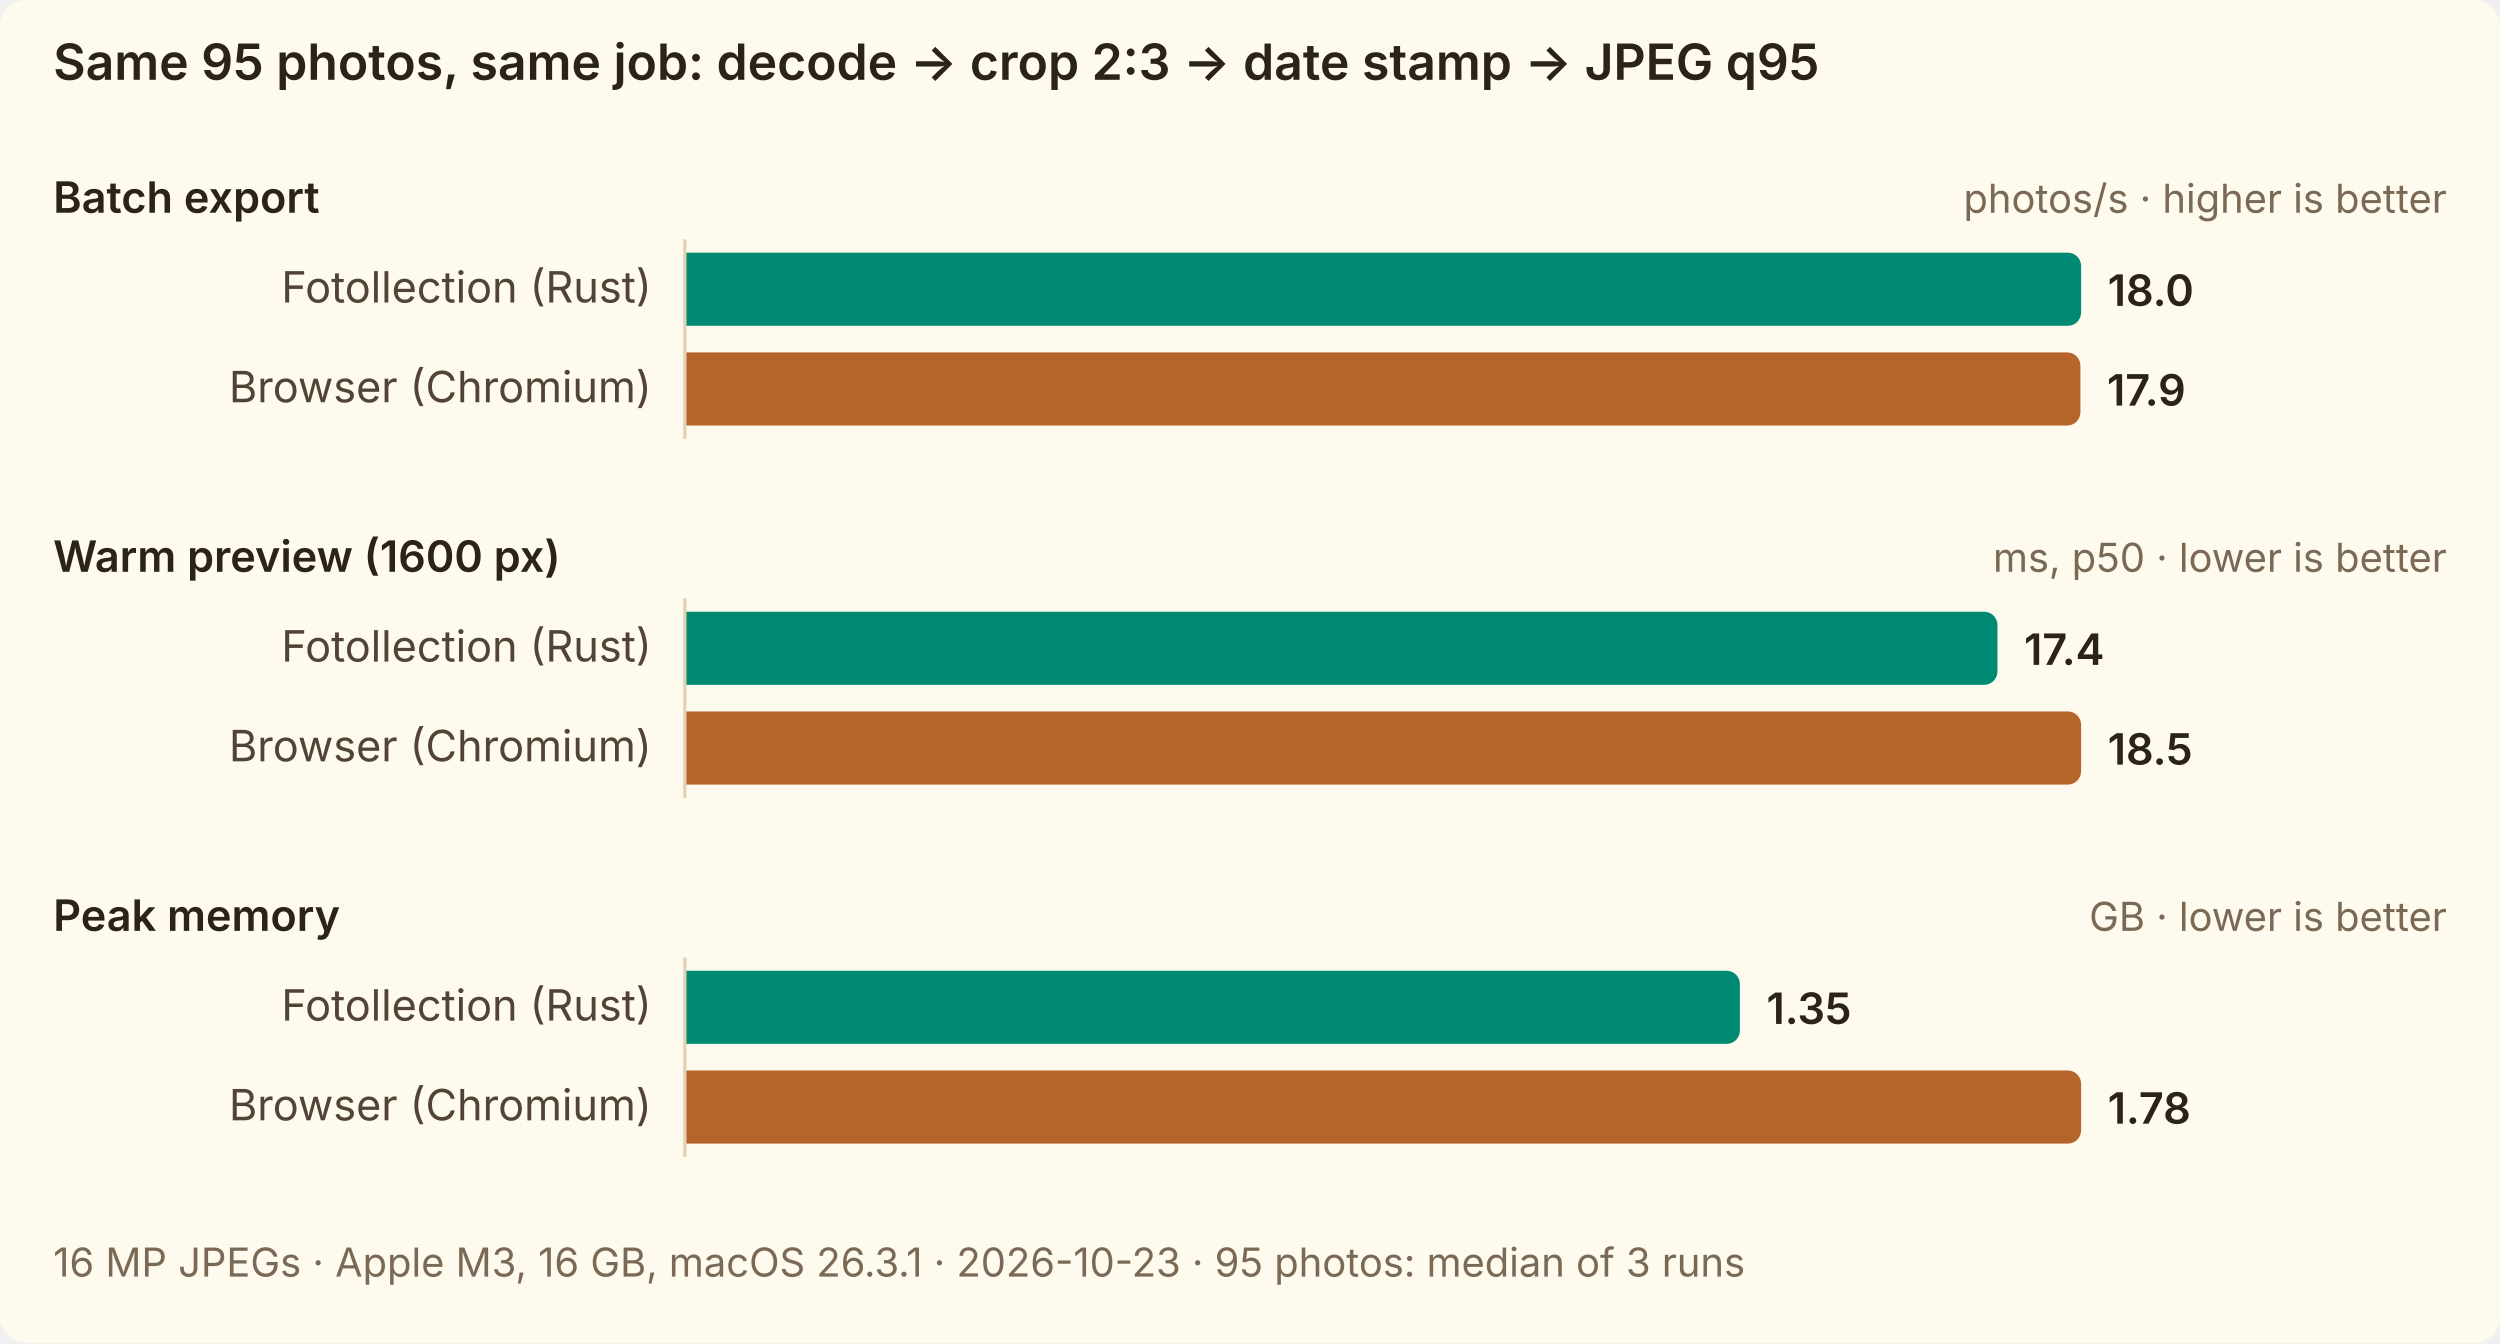
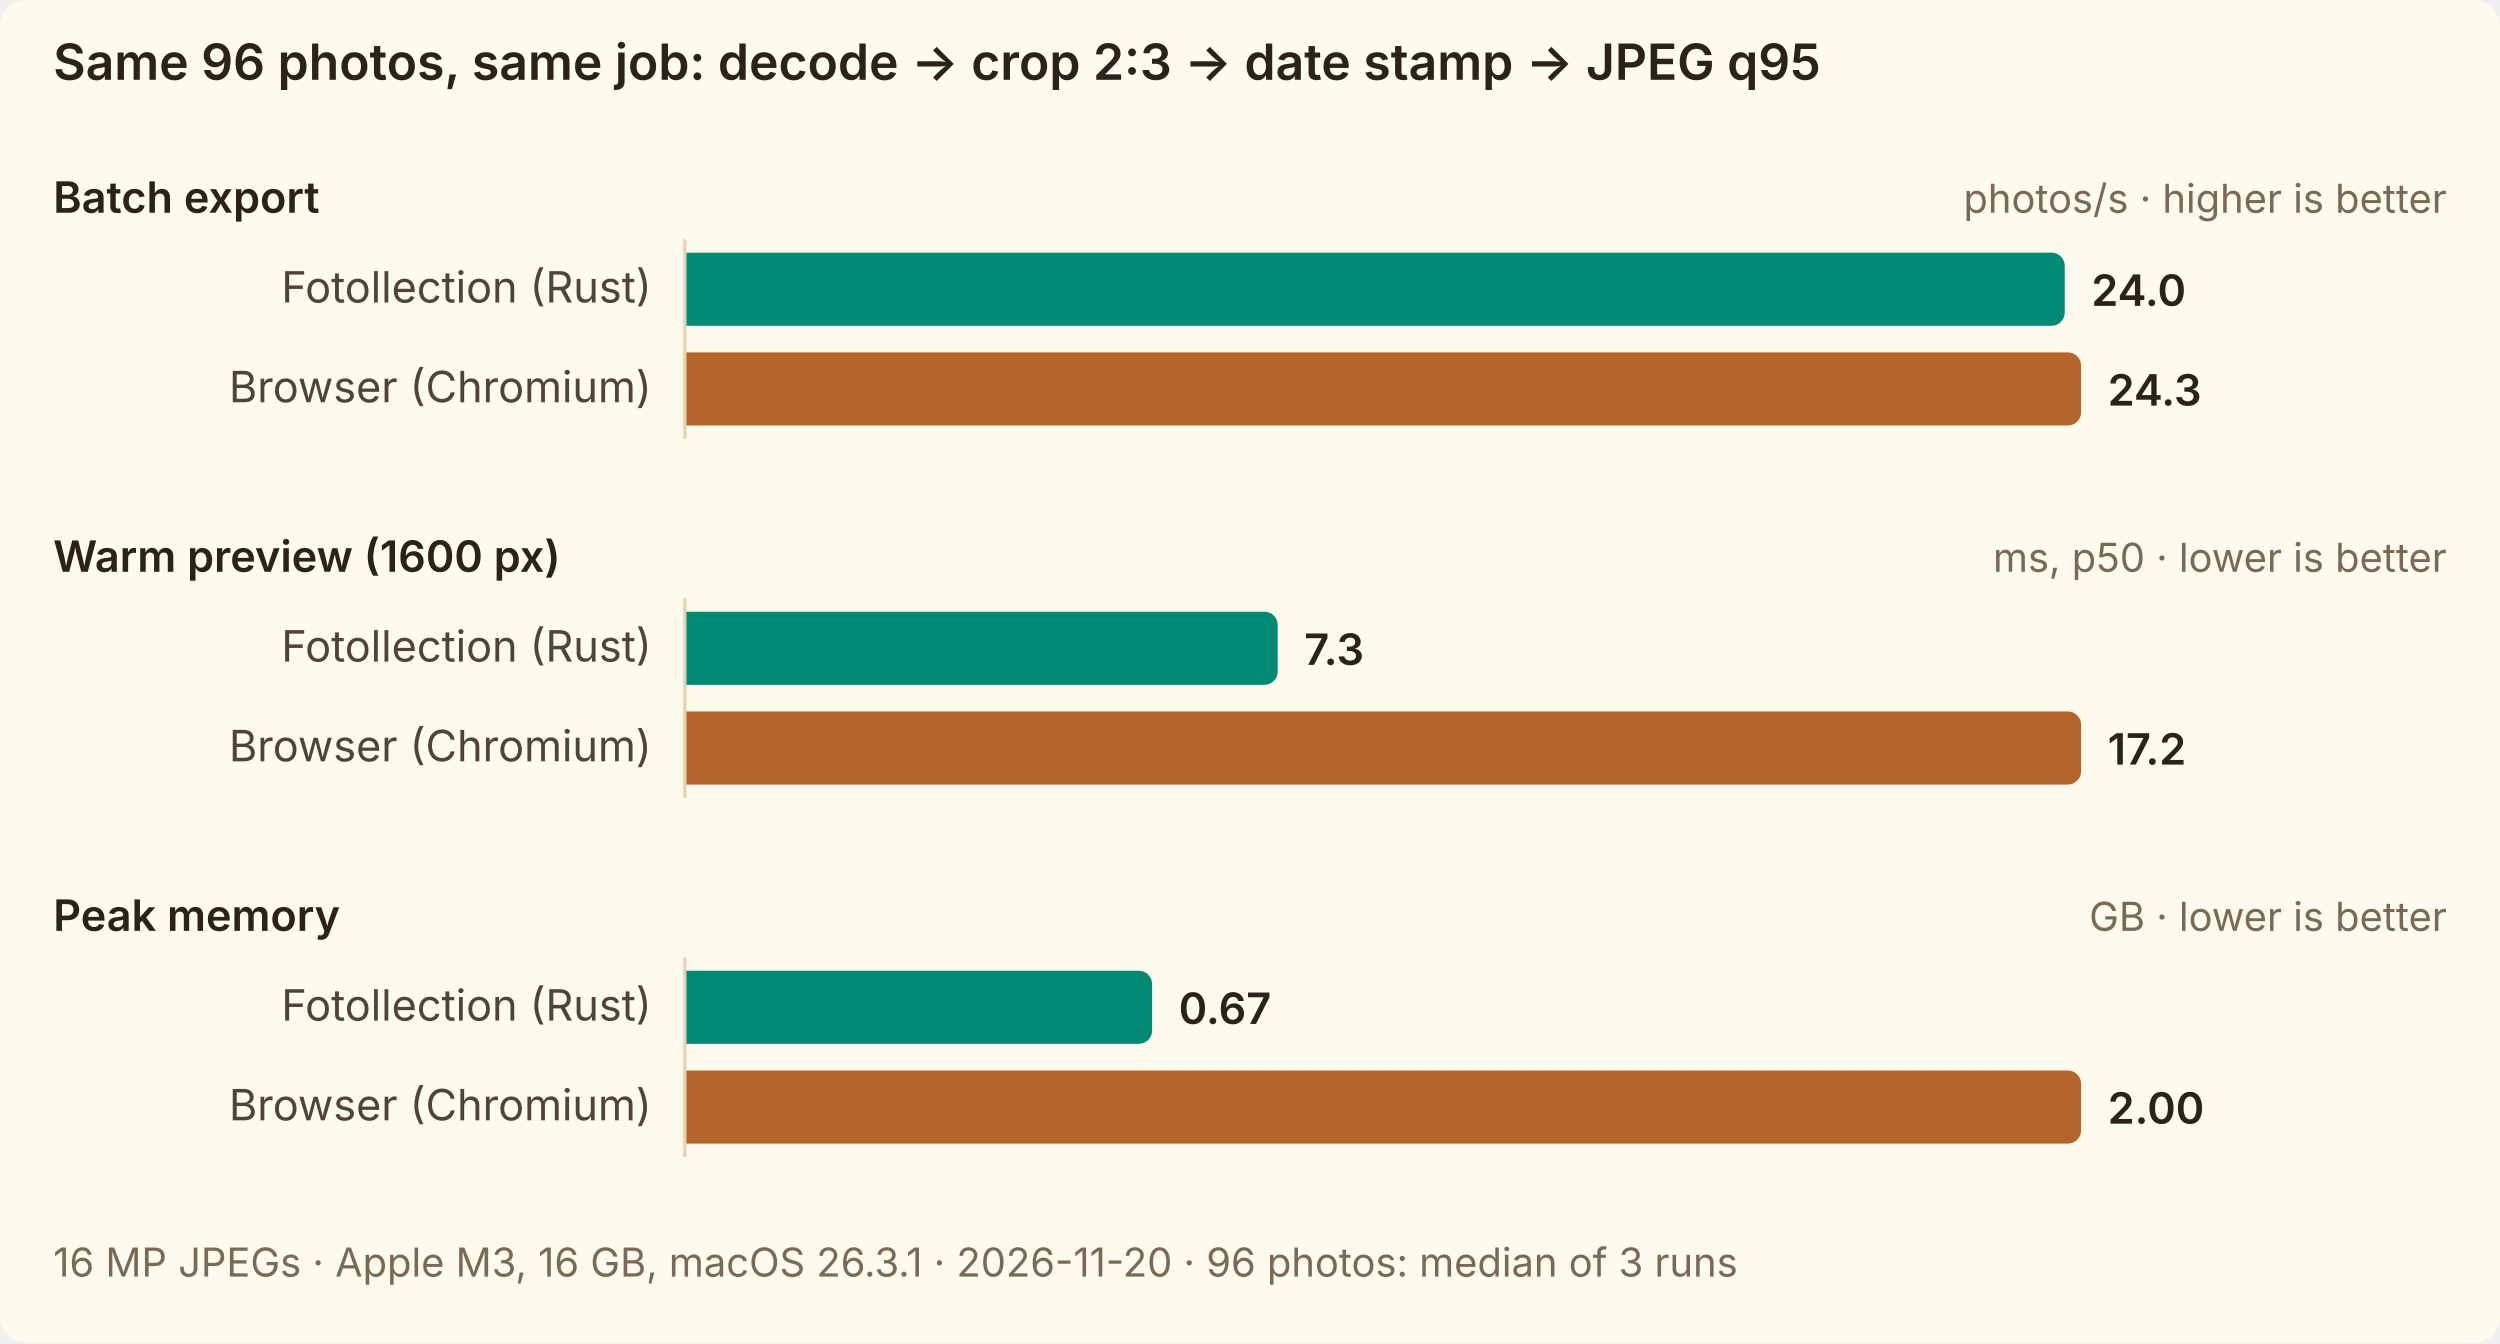
<svg xmlns="http://www.w3.org/2000/svg" viewBox="-16 -16 752 404" width="752" height="404" role="img" aria-labelledby="t d">
  <style>
  .bg{fill:#fffaee} .t1{fill:#2b2219;font:600 13px system-ui,-apple-system,Segoe UI,sans-serif}
  .t2{fill:#514435;font:13px system-ui,-apple-system,Segoe UI,sans-serif}
  .t3{fill:#7a6a55;font:12px system-ui,-apple-system,Segoe UI,sans-serif}
  .h{font-size:15px} .num{font-variant-numeric:tabular-nums} .axis{stroke:#e2d4b3;stroke-width:1}
  .ref{stroke:#514435;stroke-width:1.5;stroke-dasharray:4 3} .refw{stroke:#b5652a;stroke-width:1.5;stroke-dasharray:4 3}
  .s1{fill:#008a74} .old{fill-opacity:.45} .s2{fill:#b5652a} .s3{fill:#1baf7a} .s4{fill:#eda100} .s5{fill:#e87ba4} .gap{stroke:#fffaee;stroke-width:2}
  .in{fill:#fff} .ln{fill:none;stroke:#008a74;stroke-width:2;stroke-linejoin:round} .band{fill:#e2d4b3;fill-opacity:.35}
  @media (prefers-color-scheme: dark){
    .bg{fill:#262019} .t1{fill:#f3ead6} .t2{fill:#d8cab0} .t3{fill:#a8977c} .axis{stroke:#3b3127}
    .ref{stroke:#d8cab0} .refw{stroke:#cc7f3e}
    .s1{fill:#21a593} .s2{fill:#cc7f3e} .s3{fill:#199e70} .s4{fill:#c98500} .s5{fill:#d55181} .gap{stroke:#262019}
    .ln{stroke:#21a593} .band{fill:#3b3127}
  }
</style>
  <rect class="bg" x="-16" y="-16" width="752" height="404" rx="8" />
-   <text class="t1 h" x="0" y="8">Same 95 photos, same job: decode → crop 2:3 → date stamp → JPEG q95</text>
+   <text class="t1 h" x="0" y="8">Same 96 photos, same job: decode → crop 2:3 → date stamp → JPEG q95</text>
  <text class="t1" x="0" y="48">Batch export</text>
  <text class="t3" x="720" y="48" text-anchor="end">photos/s · higher is better</text>
  <text class="t2" x="180" y="75" text-anchor="end">Fotollection (Rust)</text>
-   <path class="s1" d="M190 60h416a4 4 0 0 1 4 4v14a4 4 0 0 1 -4 4h-416z" />
-   <text class="t1 num" x="618" y="76">18.0</text>
+   <path class="s1" d="M190 60h411.08a4 4 0 0 1 4 4v14a4 4 0 0 1 -4 4h-411.08z" />
+   <text class="t1 num" x="613.08" y="76">24.0</text>
  <text class="t2" x="180" y="105" text-anchor="end">Browser (Chromium)</text>
-   <path class="s2" d="M190 90h415.786a4 4 0 0 1 4 4v14a4 4 0 0 1 -4 4h-415.786z" />
-   <text class="t1 num" x="617.786" y="106">17.9</text>
+   <path class="s2" d="M190 90h416a4 4 0 0 1 4 4v14a4 4 0 0 1 -4 4h-416z" />
+   <text class="t1 num" x="618" y="106">24.3</text>
  <line class="axis" x1="190" x2="190" y1="56" y2="116" />
  <text class="t1" x="0" y="156">Warm preview (1600 px)</text>
  <text class="t3" x="720" y="156" text-anchor="end">ms, p50 · lower is better</text>
  <text class="t2" x="180" y="183" text-anchor="end">Fotollection (Rust)</text>
-   <path class="s1" d="M190 168h390.831a4 4 0 0 1 4 4v14a4 4 0 0 1 -4 4h-390.831z" />
-   <text class="t1 num" x="592.831" y="184">17.4</text>
+   <path class="s1" d="M190 168h174.326a4 4 0 0 1 4 4v14a4 4 0 0 1 -4 4h-174.326z" />
+   <text class="t1 num" x="376.326" y="184">7.3</text>
  <text class="t2" x="180" y="213" text-anchor="end">Browser (Chromium)</text>
  <path class="s2" d="M190 198h416a4 4 0 0 1 4 4v14a4 4 0 0 1 -4 4h-416z" />
-   <text class="t1 num" x="618" y="214">18.5</text>
+   <text class="t1 num" x="618" y="214">17.2</text>
  <line class="axis" x1="190" x2="190" y1="164" y2="224" />
  <text class="t1" x="0" y="264">Peak memory</text>
  <text class="t3" x="720" y="264" text-anchor="end">GB · lower is better</text>
  <text class="t2" x="180" y="291" text-anchor="end">Fotollection (Rust)</text>
-   <path class="s1" d="M190 276h313.359a4 4 0 0 1 4 4v14a4 4 0 0 1 -4 4h-313.359z" />
-   <text class="t1 num" x="515.359" y="292">1.35</text>
+   <path class="s1" d="M190 276h136.549a4 4 0 0 1 4 4v14a4 4 0 0 1 -4 4h-136.549z" />
+   <text class="t1 num" x="338.549" y="292">0.67</text>
  <text class="t2" x="180" y="321" text-anchor="end">Browser (Chromium)</text>
  <path class="s2" d="M190 306h416a4 4 0 0 1 4 4v14a4 4 0 0 1 -4 4h-416z" />
-   <text class="t1 num" x="618" y="322">1.78</text>
+   <text class="t1 num" x="618" y="322">2.00</text>
  <line class="axis" x1="190" x2="190" y1="272" y2="332" />
-   <text class="t3" x="0" y="368">16 MP JPEGs · Apple M3, 16 GB, macOS 26.3.1 · 2026-10-23 · 95 photos: median of 3 runs</text>
+   <text class="t3" x="0" y="368">16 MP JPEGs · Apple M3, 16 GB, macOS 26.3.1 · 2026-11-20 · 96 photos: median of 3 runs</text>
</svg>
